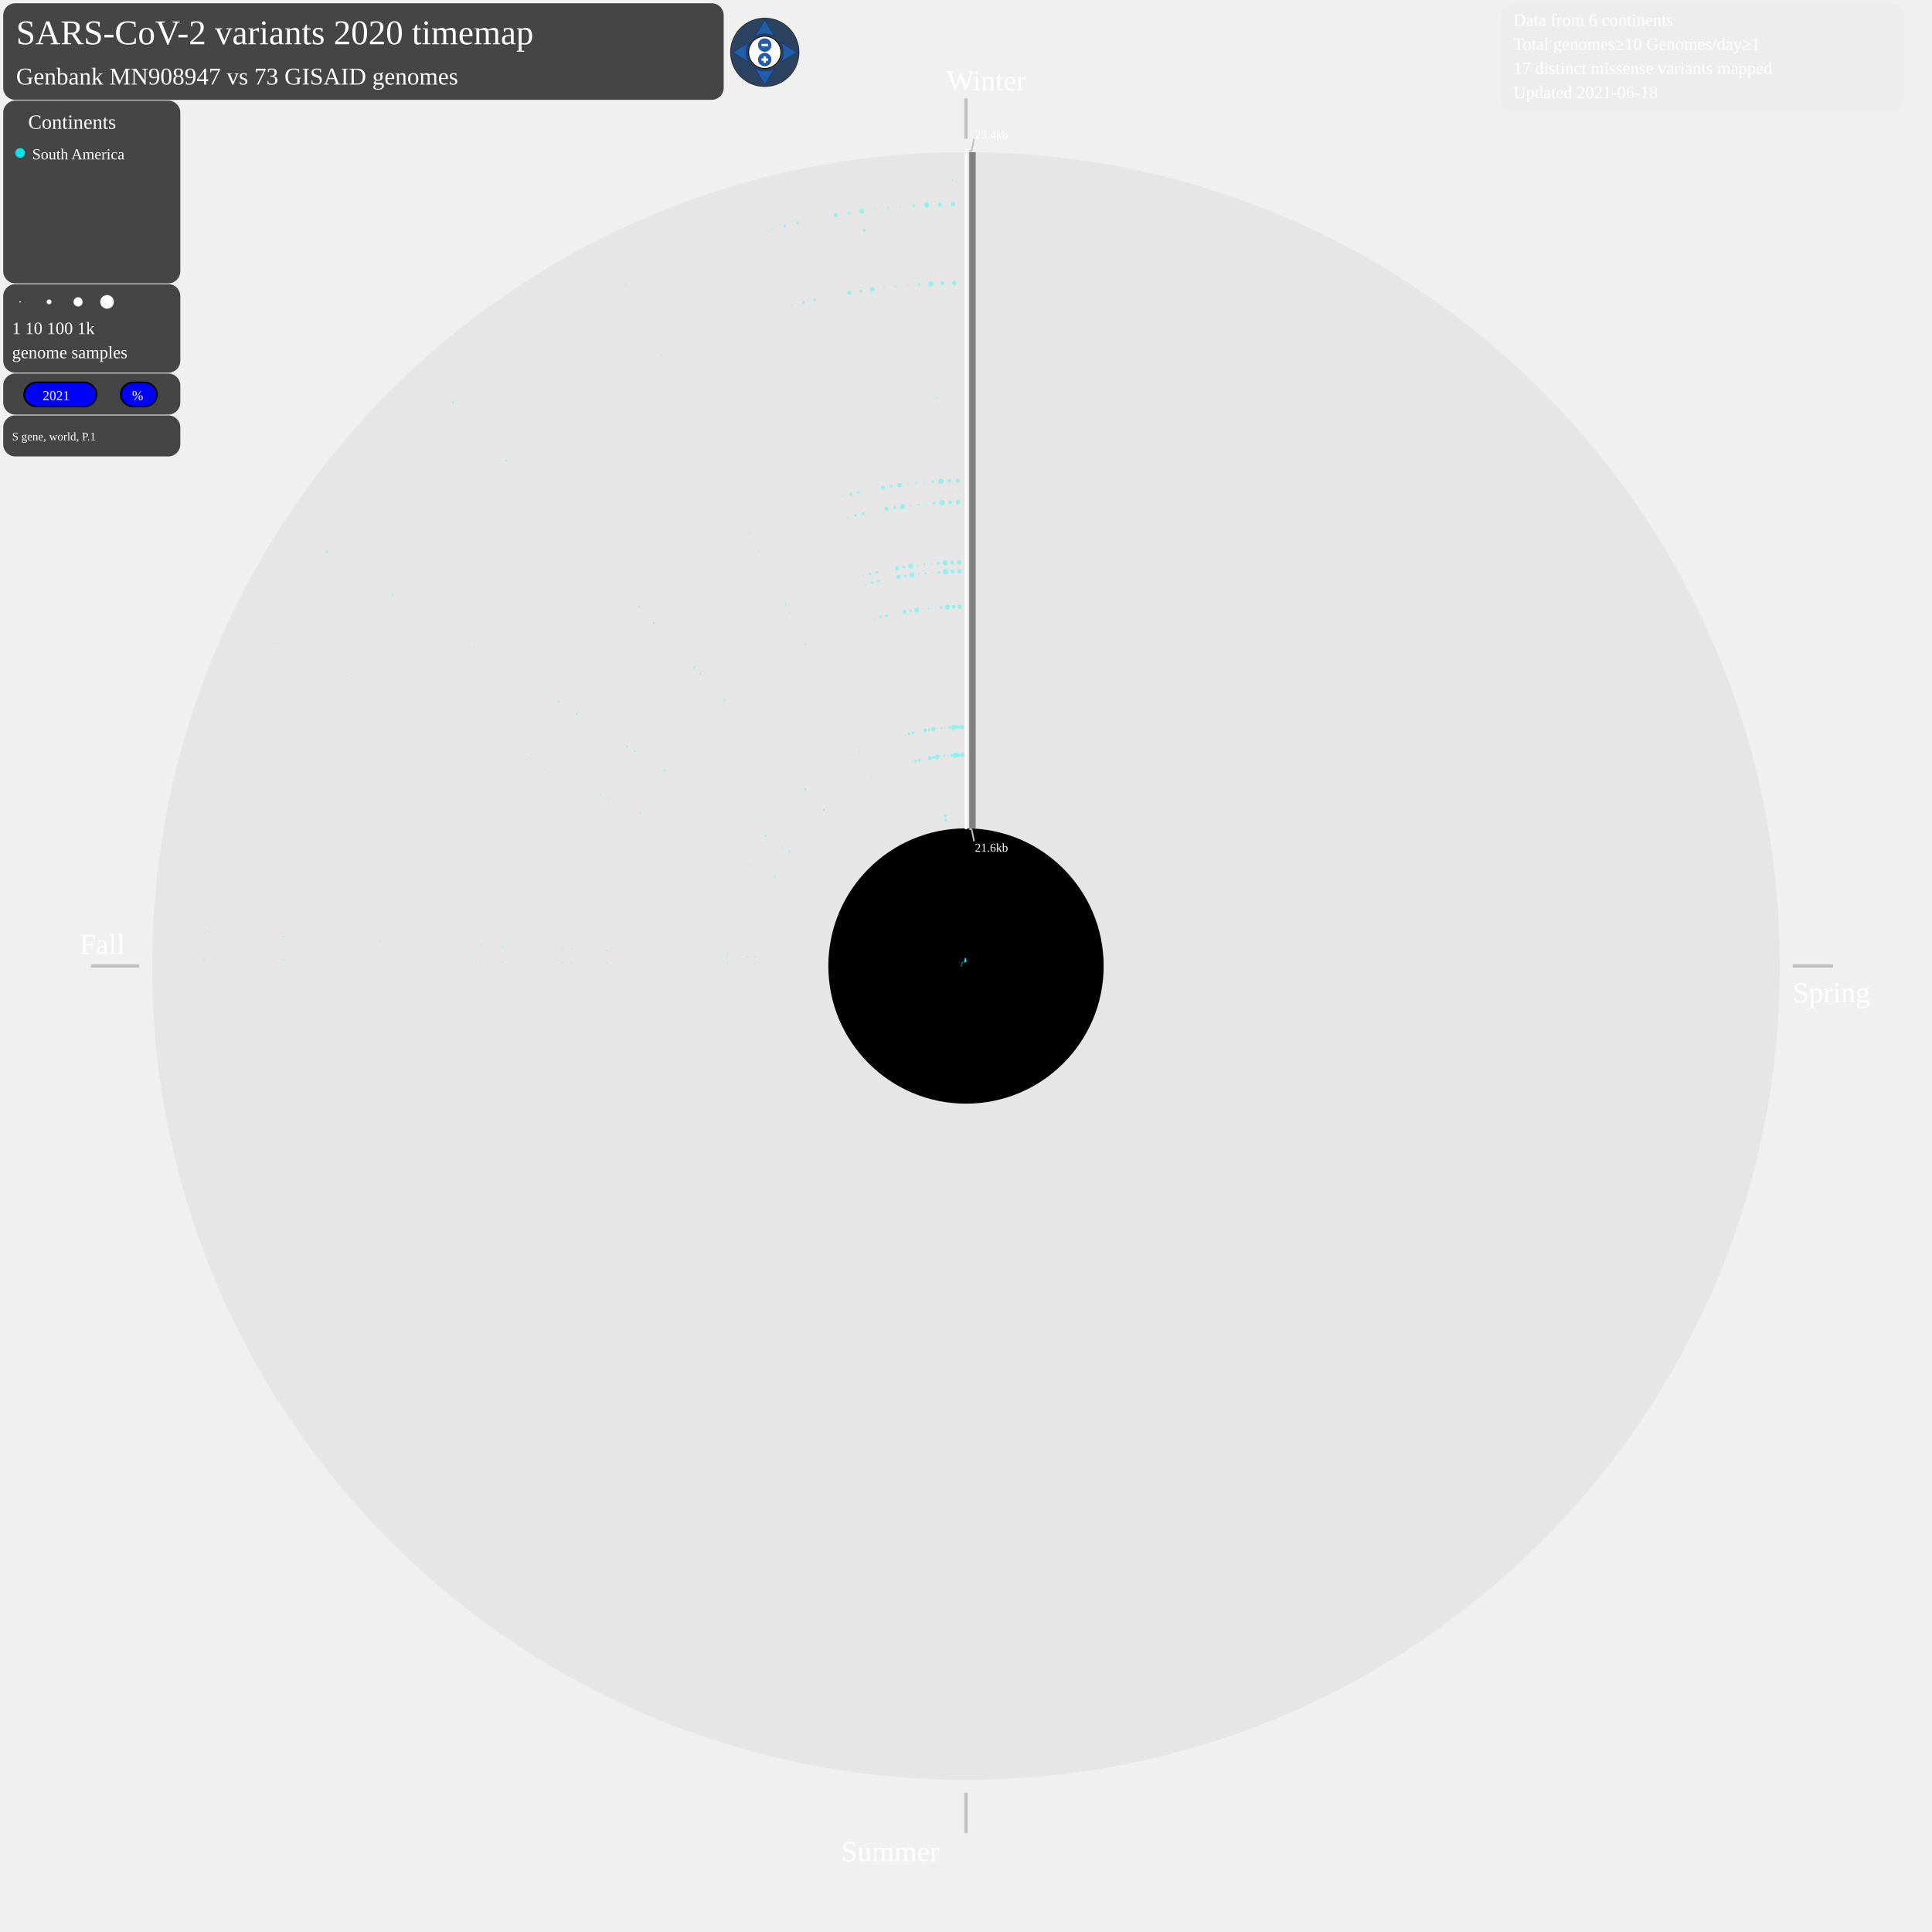
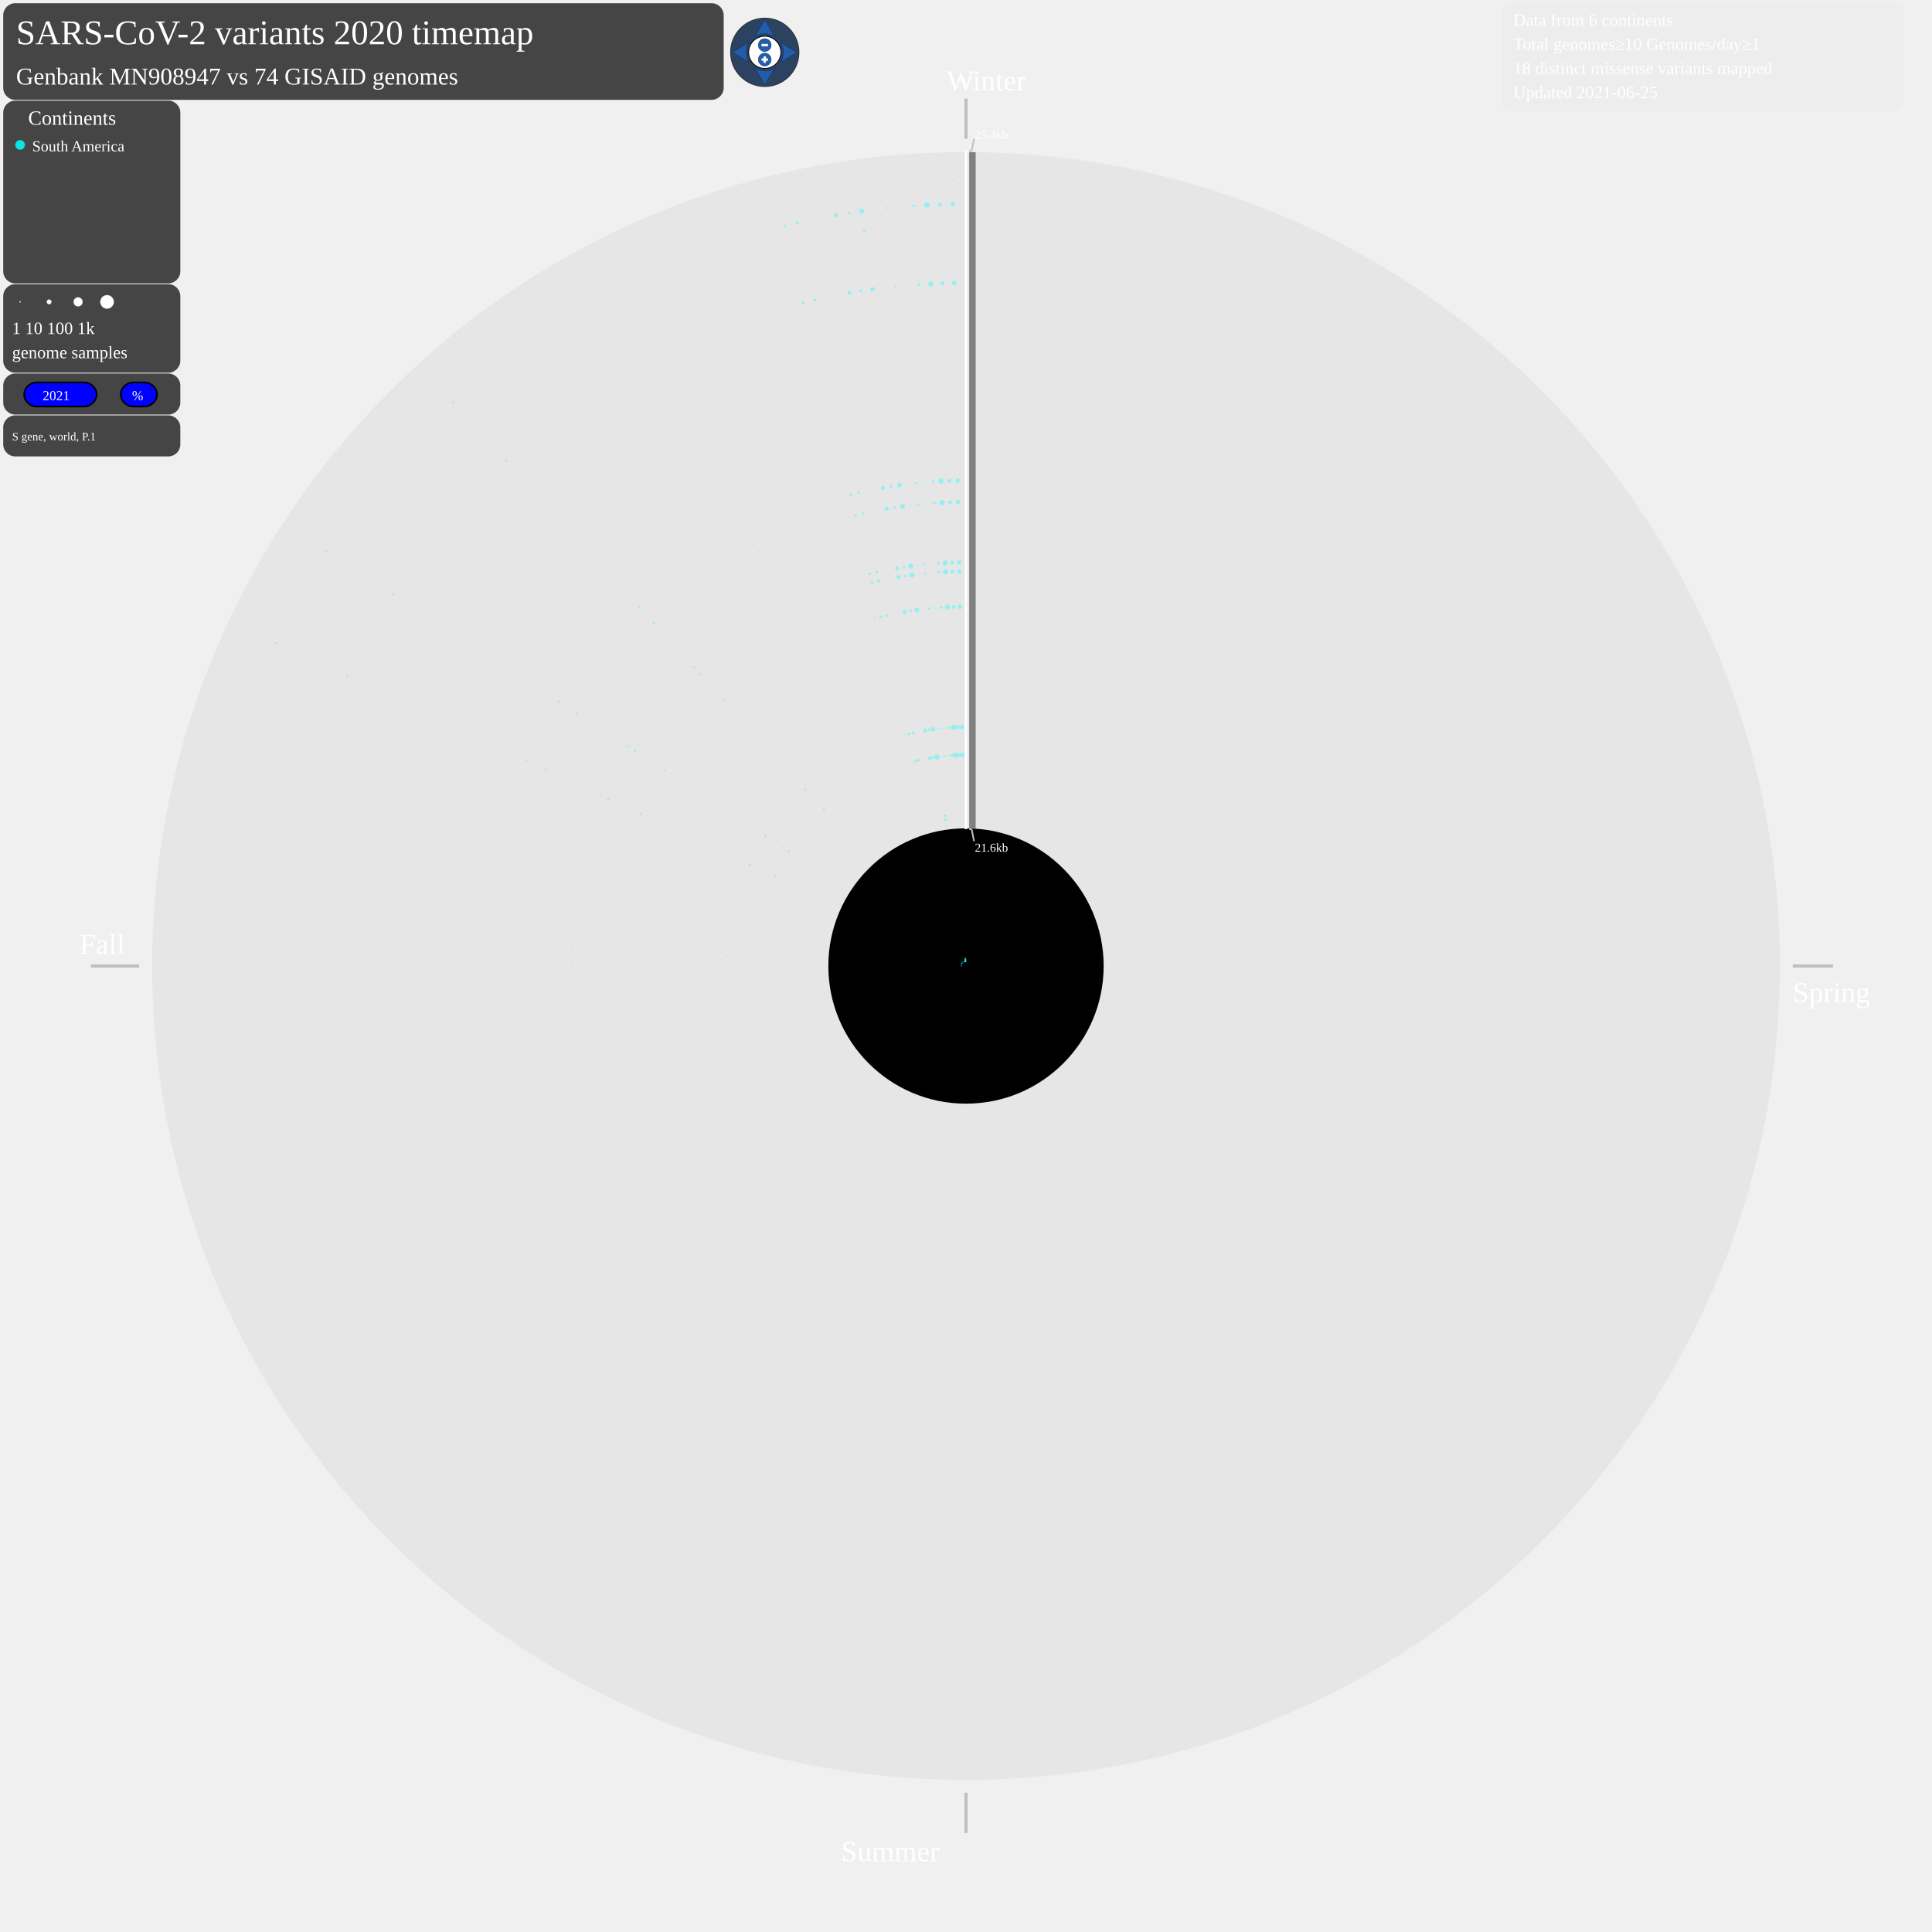
<svg xmlns="http://www.w3.org/2000/svg" width="2400" height="2400" style="background-color:black" viewBox="0 0 2400 2400" id="map-svg">
  <defs>
    <style type="text/css">
	.sb {
	stroke-width:0.8;
	stroke-opacity:0.7;
	}
	.sb:hover {
	stroke-width:0.8;
	stroke-opacity:1.0;
	}
	.compass {
	fill: #fff;
	stroke: #000;
	stroke-width: 1;
	}
	.button {
	fill: #225EA8;
	stroke: #0C2C84;
	stroke-width: 0.5;
	stroke-miterlimit:6;
	stroke-linecap: round;
	}
	.button:hover {
	stroke-width: 1;
	}
	.plus-minus {
	fill: #fff;
	pointer-events: none;
	}
	.legendcol {
	stroke: none;
	fill-opacity:0.85;
	}
	.legendcol:hover {
	fill-opacity:1.0;
	}
	.cv {
	stroke: none;
	fill-opacity:0.35;
	}
	.cv:hover {
	stroke: none;
	fill-opacity:0.8;
	}
	.SouthAmerica {
	stroke: none;
	fill-opacity:0.6;
	}
	.SouthAmerica:hover {
	stroke: none;
	fill-opacity:1.0;
	}
	a:link, a:visited {
	cursor: pointer;
	}
	a:hover, a:active {
	outline: dotted 2px yellow;
	}
	g:hover, g:active {
	outline: dotted 2px yellow;
	}
	.static {
	cursor: not-allowed;
	}
	.draggable, .draggable-group {
	cursor: pointer;
	}
	svg text {
	cursor: default;
	-webkit-user-select: none;
	-moz-user-select: none;
	-ms-user-select: none;
	user-select: none;
	}
	</style>
  </defs>
  <text font-size="3.6em" x="20" y="55" fill="white">SARS-CoV-2 variants 2020 timemap</text>
  <g id="matrix-group" transform="matrix(1 0 0 1 0 0)" class="draggable-group">
    <circle cx="1200" cy="1200" r="1011" style="fill:grey;stroke:black;stroke-width:0;fill-opacity:0.085;" />
    <circle cx="1200" cy="1200" r="171" style="fill:black;stroke:black;stroke-width:0;fill-opacity:1;" />
    <line x1="1200" y1="122.363" x2="1200" y2="172.363" style="stroke:silver;stroke-width:4" />
    <text font-size="3.0em" x="1176" y="112.363" fill="white">Winter</text>
    <line x1="2227" y1="1200" x2="2277" y2="1200" style="stroke:silver;stroke-width:4" />
    <text font-size="3.0em" x="2227" y="1245" fill="white">Spring</text>
    <line x1="1200" y1="2227" x2="1200" y2="2277" style="stroke:silver;stroke-width:4" />
    <text font-size="3.0em" x="1045" y="2312" fill="white">Summer</text>
    <line x1="173" y1="1200" x2="113" y2="1200" style="stroke:silver;stroke-width:4" />
    <text font-size="3.0em" x="99" y="1185" fill="white">Fall</text>
    <g>
      <line x1="1208" y1="1029" x2="1208" y2="189" style="stroke:grey;stroke-width:8" />
    </g>
    <line x1="1200" y1="187.363" x2="1200" y2="1030" style="stroke:white;stroke-width:3" />
    <line x1="1204" y1="187.363" x2="1207" y2="187.363" style="stroke:silver;stroke-width:2" />
    <line x1="1207" y1="187.363" x2="1210" y2="172.363" style="stroke:silver;stroke-width:2" />
    <line x1="1204" y1="1030" x2="1207" y2="1030" style="stroke:silver;stroke-width:2" />
    <line x1="1207" y1="1030" x2="1210" y2="1045" style="stroke:silver;stroke-width:2" />
    <text font-size="1.25em" x="1211" y="172.363" fill="white">25.4kb</text>
    <text font-size="1.25em" x="1211" y="1058" fill="white">21.6kb</text>
    <g class="SouthAmerica">
      <line x1="1195.0" y1="1200.0" x2="1193.6" y2="1199.9" style="stroke:cyan;" class="sb" />
    </g>
    <g class="SouthAmerica">
      <circle cx="937.8" cy="1197.8" r="0.8" style="fill:cyan;" class="cv" />
    </g>
    <g class="SouthAmerica">
      <circle cx="903.1" cy="1197.5" r="0.8" style="fill:cyan;" class="cv" />
    </g>
    <g class="SouthAmerica">
      <circle cx="753.6" cy="1196.2" r="0.8" style="fill:cyan;" class="cv" />
    </g>
    <g class="SouthAmerica">
      <circle cx="709.7" cy="1195.8" r="0.8" style="fill:cyan;" class="cv" />
    </g>
    <g class="SouthAmerica">
      <circle cx="698.5" cy="1195.7" r="0.8" style="fill:cyan;" class="cv" />
    </g>
    <g class="SouthAmerica">
      <circle cx="623.8" cy="1195.1" r="0.8" style="fill:cyan;" class="cv" />
    </g>
    <g class="SouthAmerica">
      <circle cx="596.9" cy="1194.8" r="0.8" style="fill:cyan;" class="cv" />
    </g>
    <g class="SouthAmerica">
      <circle cx="351.5" cy="1192.7" r="0.8" style="fill:cyan;" class="cv" />
    </g>
    <g class="SouthAmerica">
      <circle cx="253.4" cy="1191.9" r="0.8" style="fill:cyan;" class="cv" />
    </g>
    <g class="SouthAmerica">
      <line x1="1195.0" y1="1199.8" x2="1193.7" y2="1199.7" style="stroke:cyan;" class="sb" />
    </g>
    <g class="SouthAmerica">
      <circle cx="938.0" cy="1188.7" r="0.8" style="fill:cyan;" class="cv" />
    </g>
    <g class="SouthAmerica">
      <circle cx="928.6" cy="1188.3" r="0.8" style="fill:cyan;" class="cv" />
    </g>
    <g class="SouthAmerica">
      <circle cx="903.4" cy="1187.3" r="0.8" style="fill:cyan;" class="cv" />
    </g>
    <g class="SouthAmerica">
      <circle cx="754.0" cy="1180.8" r="0.8" style="fill:cyan;" class="cv" />
    </g>
    <g class="SouthAmerica">
      <circle cx="710.1" cy="1179.0" r="0.8" style="fill:cyan;" class="cv" />
    </g>
    <g class="SouthAmerica">
      <circle cx="698.9" cy="1178.5" r="0.8" style="fill:cyan;" class="cv" />
    </g>
    <g class="SouthAmerica">
      <circle cx="624.3" cy="1175.3" r="0.8" style="fill:cyan;" class="cv" />
    </g>
    <g class="SouthAmerica">
      <circle cx="597.5" cy="1174.1" r="0.8" style="fill:cyan;" class="cv" />
    </g>
    <g class="SouthAmerica">
      <circle cx="472.3" cy="1168.7" r="0.8" style="fill:cyan;" class="cv" />
    </g>
    <g class="SouthAmerica">
      <circle cx="352.2" cy="1163.6" r="0.8" style="fill:cyan;" class="cv" />
    </g>
    <g class="SouthAmerica">
      <circle cx="254.3" cy="1159.4" r="0.8" style="fill:cyan;" class="cv" />
    </g>
    <g class="SouthAmerica">
-       <line x1="1195.5" y1="1197.9" x2="1194.2" y2="1197.3" style="stroke:cyan;" class="sb" />
-     </g>
-     <g class="SouthAmerica">
-       <circle cx="962.5" cy="1088.9" r="0.8" style="fill:cyan;" class="cv" />
-     </g>
-     <g class="SouthAmerica">
-       <circle cx="931.1" cy="1074.1" r="0.8" style="fill:cyan;" class="cv" />
-     </g>
-     <g class="SouthAmerica">
-       <circle cx="795.7" cy="1010.8" r="0.8" style="fill:cyan;" class="cv" />
-     </g>
-     <g class="SouthAmerica">
-       <circle cx="755.9" cy="992.2" r="0.8" style="fill:cyan;" class="cv" />
-     </g>
-     <g class="SouthAmerica">
-       <circle cx="745.7" cy="987.4" r="0.8" style="fill:cyan;" class="cv" />
-     </g>
-     <g class="SouthAmerica">
-       <circle cx="678.1" cy="955.7" r="0.8" style="fill:cyan;" class="cv" />
-     </g>
-     <g class="SouthAmerica">
-       <circle cx="653.8" cy="944.4" r="0.8" style="fill:cyan;" class="cv" />
-     </g>
-     <g class="SouthAmerica">
-       <circle cx="431.4" cy="840.3" r="0.8" style="fill:cyan;" class="cv" />
-     </g>
-     <g class="SouthAmerica">
-       <circle cx="342.7" cy="798.8" r="0.8" style="fill:cyan;" class="cv" />
+       <line x1="1195.5" y1="1197.9" x2="1193.5" y2="1197.0" style="stroke:cyan;" class="sb" />
+     </g>
+     <g class="SouthAmerica">
+       <circle cx="962.5" cy="1088.9" r="1.3" style="fill:cyan;" class="cv" />
+     </g>
+     <g class="SouthAmerica">
+       <circle cx="931.1" cy="1074.1" r="1.3" style="fill:cyan;" class="cv" />
+     </g>
+     <g class="SouthAmerica">
+       <circle cx="911.2" cy="1064.8" r="0.8" style="fill:cyan;" class="cv" />
+     </g>
+     <g class="SouthAmerica">
+       <circle cx="795.7" cy="1010.8" r="1.3" style="fill:cyan;" class="cv" />
+     </g>
+     <g class="SouthAmerica">
+       <circle cx="755.9" cy="992.2" r="1.3" style="fill:cyan;" class="cv" />
+     </g>
+     <g class="SouthAmerica">
+       <circle cx="745.7" cy="987.4" r="1.3" style="fill:cyan;" class="cv" />
+     </g>
+     <g class="SouthAmerica">
+       <circle cx="678.1" cy="955.7" r="1.3" style="fill:cyan;" class="cv" />
+     </g>
+     <g class="SouthAmerica">
+       <circle cx="653.8" cy="944.4" r="1.3" style="fill:cyan;" class="cv" />
+     </g>
+     <g class="SouthAmerica">
+       <circle cx="431.4" cy="840.3" r="1.3" style="fill:cyan;" class="cv" />
+     </g>
+     <g class="SouthAmerica">
+       <circle cx="342.7" cy="798.8" r="1.3" style="fill:cyan;" class="cv" />
    </g>
    <g class="SouthAmerica">
      <line x1="1195.8" y1="1197.3" x2="1194.0" y2="1196.1" style="stroke:cyan;" class="sb" />
    </g>
    <g class="SouthAmerica">
      <circle cx="980.0" cy="1057.4" r="1.3" style="fill:cyan;" class="cv" />
    </g>
    <g class="SouthAmerica">
      <circle cx="972.0" cy="1052.2" r="0.8" style="fill:cyan;" class="cv" />
    </g>
    <g class="SouthAmerica">
      <circle cx="950.8" cy="1038.5" r="1.3" style="fill:cyan;" class="cv" />
    </g>
    <g class="SouthAmerica">
      <circle cx="825.4" cy="957.2" r="1.3" style="fill:cyan;" class="cv" />
    </g>
    <g class="SouthAmerica">
      <circle cx="788.5" cy="933.3" r="1.3" style="fill:cyan;" class="cv" />
    </g>
    <g class="SouthAmerica">
      <circle cx="779.1" cy="927.2" r="1.3" style="fill:cyan;" class="cv" />
    </g>
    <g class="SouthAmerica">
      <circle cx="716.4" cy="886.6" r="1.3" style="fill:cyan;" class="cv" />
    </g>
    <g class="SouthAmerica">
      <circle cx="693.9" cy="872.0" r="1.3" style="fill:cyan;" class="cv" />
    </g>
    <g class="SouthAmerica">
      <circle cx="588.8" cy="803.8" r="0.8" style="fill:cyan;" class="cv" />
    </g>
    <g class="SouthAmerica">
      <circle cx="487.9" cy="738.5" r="1.3" style="fill:cyan;" class="cv" />
    </g>
    <g class="SouthAmerica">
      <circle cx="405.7" cy="685.1" r="1.3" style="fill:cyan;" class="cv" />
    </g>
    <g class="SouthAmerica">
      <line x1="1196.6" y1="1196.3" x2="1195.2" y2="1194.7" style="stroke:cyan;" class="sb" />
    </g>
    <g class="SouthAmerica">
      <circle cx="1023.5" cy="1006.1" r="1.3" style="fill:cyan;" class="cv" />
    </g>
    <g class="SouthAmerica">
      <circle cx="1000.2" cy="980.4" r="1.3" style="fill:cyan;" class="cv" />
    </g>
    <g class="SouthAmerica">
      <circle cx="967.6" cy="944.6" r="0.8" style="fill:cyan;" class="cv" />
    </g>
    <g class="SouthAmerica">
      <circle cx="899.6" cy="869.8" r="1.3" style="fill:cyan;" class="cv" />
    </g>
    <g class="SouthAmerica">
      <circle cx="870.0" cy="837.3" r="1.3" style="fill:cyan;" class="cv" />
    </g>
    <g class="SouthAmerica">
      <circle cx="862.5" cy="829.0" r="1.3" style="fill:cyan;" class="cv" />
    </g>
    <g class="SouthAmerica">
      <circle cx="812.2" cy="773.8" r="1.3" style="fill:cyan;" class="cv" />
    </g>
    <g class="SouthAmerica">
      <circle cx="794.1" cy="753.9" r="1.3" style="fill:cyan;" class="cv" />
    </g>
    <g class="SouthAmerica">
      <circle cx="628.9" cy="572.4" r="1.3" style="fill:cyan;" class="cv" />
    </g>
    <g class="SouthAmerica">
      <circle cx="562.9" cy="499.9" r="1.3" style="fill:cyan;" class="cv" />
    </g>
    <g class="SouthAmerica">
      <line x1="1197.8" y1="1195.5" x2="1197.2" y2="1194.3" style="stroke:cyan;" class="sb" />
    </g>
    <g class="SouthAmerica">
      <circle cx="1082.8" cy="965.5" r="0.8" style="fill:cyan;" class="cv" />
    </g>
    <g class="SouthAmerica">
      <circle cx="1067.2" cy="934.4" r="0.8" style="fill:cyan;" class="cv" />
    </g>
    <g class="SouthAmerica">
      <circle cx="1000.4" cy="800.7" r="0.8" style="fill:cyan;" class="cv" />
    </g>
    <g class="SouthAmerica">
      <circle cx="980.8" cy="761.4" r="0.8" style="fill:cyan;" class="cv" />
    </g>
    <g class="SouthAmerica">
      <circle cx="975.7" cy="751.4" r="0.8" style="fill:cyan;" class="cv" />
    </g>
    <g class="SouthAmerica">
      <circle cx="942.3" cy="684.6" r="0.8" style="fill:cyan;" class="cv" />
    </g>
    <g class="SouthAmerica">
      <circle cx="930.3" cy="660.6" r="0.8" style="fill:cyan;" class="cv" />
    </g>
    <g class="SouthAmerica">
      <circle cx="820.6" cy="441.0" r="0.8" style="fill:cyan;" class="cv" />
    </g>
    <g class="SouthAmerica">
      <circle cx="776.7" cy="353.3" r="0.8" style="fill:cyan;" class="cv" />
    </g>
    <g class="SouthAmerica">
      <line x1="1198.7" y1="1195.2" x2="1198.4" y2="1193.9" style="stroke:cyan;" class="sb" />
    </g>
    <g class="SouthAmerica">
      <circle cx="1133.2" cy="946.4" r="0.8" style="fill:cyan;" class="cv" />
    </g>
    <g class="SouthAmerica">
      <circle cx="1124.4" cy="912.9" r="0.8" style="fill:cyan;" class="cv" />
    </g>
    <g class="SouthAmerica">
      <circle cx="1086.4" cy="768.3" r="0.8" style="fill:cyan;" class="cv" />
    </g>
    <g class="SouthAmerica">
      <circle cx="1075.2" cy="725.8" r="0.8" style="fill:cyan;" class="cv" />
    </g>
    <g class="SouthAmerica">
      <circle cx="1072.3" cy="715.0" r="0.8" style="fill:cyan;" class="cv" />
    </g>
    <g class="SouthAmerica">
      <circle cx="1053.3" cy="642.7" r="0.8" style="fill:cyan;" class="cv" />
    </g>
    <g class="SouthAmerica">
      <circle cx="1046.5" cy="616.8" r="0.8" style="fill:cyan;" class="cv" />
    </g>
    <g class="SouthAmerica">
      <circle cx="984.0" cy="379.4" r="0.8" style="fill:cyan;" class="cv" />
    </g>
    <g class="SouthAmerica">
      <circle cx="959.0" cy="284.6" r="0.8" style="fill:cyan;" class="cv" />
    </g>
    <g class="SouthAmerica">
      <line x1="1198.8" y1="1195.1" x2="1198.2" y2="1192.5" style="stroke:cyan;" class="sb" />
    </g>
    <g class="SouthAmerica">
      <circle cx="1137.6" cy="945.3" r="1.7" style="fill:cyan;" class="cv" />
    </g>
    <g class="SouthAmerica">
      <circle cx="1129.3" cy="911.6" r="1.7" style="fill:cyan;" class="cv" />
    </g>
    <g class="SouthAmerica">
      <circle cx="1093.8" cy="766.5" r="1.7" style="fill:cyan;" class="cv" />
    </g>
    <g class="SouthAmerica">
      <circle cx="1083.3" cy="723.8" r="1.7" style="fill:cyan;" class="cv" />
    </g>
    <g class="SouthAmerica">
      <circle cx="1080.6" cy="712.9" r="1.7" style="fill:cyan;" class="cv" />
    </g>
    <g class="SouthAmerica">
      <circle cx="1062.8" cy="640.3" r="1.7" style="fill:cyan;" class="cv" />
    </g>
    <g class="SouthAmerica">
      <circle cx="1056.5" cy="614.3" r="1.7" style="fill:cyan;" class="cv" />
    </g>
    <g class="SouthAmerica">
      <circle cx="998.0" cy="375.8" r="1.7" style="fill:cyan;" class="cv" />
    </g>
    <g class="SouthAmerica">
      <circle cx="974.7" cy="280.6" r="1.7" style="fill:cyan;" class="cv" />
    </g>
    <g class="SouthAmerica">
      <line x1="1198.9" y1="1195.1" x2="1198.3" y2="1192.5" style="stroke:cyan;" class="sb" />
    </g>
    <g class="SouthAmerica">
      <circle cx="1142.0" cy="944.3" r="1.7" style="fill:cyan;" class="cv" />
    </g>
    <g class="SouthAmerica">
      <circle cx="1134.3" cy="910.4" r="1.7" style="fill:cyan;" class="cv" />
    </g>
    <g class="SouthAmerica">
      <circle cx="1101.2" cy="764.7" r="1.7" style="fill:cyan;" class="cv" />
    </g>
    <g class="SouthAmerica">
      <circle cx="1091.5" cy="721.8" r="1.7" style="fill:cyan;" class="cv" />
    </g>
    <g class="SouthAmerica">
      <circle cx="1089.0" cy="710.9" r="1.7" style="fill:cyan;" class="cv" />
    </g>
    <g class="SouthAmerica">
      <circle cx="1072.4" cy="638.0" r="1.7" style="fill:cyan;" class="cv" />
    </g>
    <g class="SouthAmerica">
      <circle cx="1066.5" cy="611.9" r="1.7" style="fill:cyan;" class="cv" />
    </g>
    <g class="SouthAmerica">
      <circle cx="1012.1" cy="372.5" r="1.7" style="fill:cyan;" class="cv" />
    </g>
    <g class="SouthAmerica">
      <circle cx="990.4" cy="276.9" r="1.7" style="fill:cyan;" class="cv" />
    </g>
    <g class="SouthAmerica">
      <line x1="1199.1" y1="1195.1" x2="1198.5" y2="1191.1" style="stroke:cyan;" class="sb" />
    </g>
    <g class="SouthAmerica">
      <circle cx="1155.2" cy="941.7" r="2.5" style="fill:cyan;" class="cv" />
    </g>
    <g class="SouthAmerica">
      <circle cx="1149.3" cy="907.4" r="2.5" style="fill:cyan;" class="cv" />
    </g>
    <g class="SouthAmerica">
      <circle cx="1123.7" cy="760.2" r="2.5" style="fill:cyan;" class="cv" />
    </g>
    <g class="SouthAmerica">
      <circle cx="1116.2" cy="716.9" r="2.5" style="fill:cyan;" class="cv" />
    </g>
    <g class="SouthAmerica">
      <circle cx="1114.3" cy="705.8" r="2.5" style="fill:cyan;" class="cv" />
    </g>
    <g class="SouthAmerica">
      <circle cx="1101.5" cy="632.2" r="2.5" style="fill:cyan;" class="cv" />
    </g>
    <g class="SouthAmerica">
      <circle cx="1096.9" cy="605.8" r="2.5" style="fill:cyan;" class="cv" />
    </g>
    <g class="SouthAmerica">
      <circle cx="1055.0" cy="363.9" r="2.5" style="fill:cyan;" class="cv" />
    </g>
    <g class="SouthAmerica">
      <circle cx="1038.2" cy="267.3" r="2.5" style="fill:cyan;" class="cv" />
    </g>
    <g class="SouthAmerica">
      <line x1="1199.2" y1="1195.1" x2="1198.8" y2="1192.4" style="stroke:cyan;" class="sb" />
    </g>
    <g class="SouthAmerica">
      <circle cx="1159.7" cy="940.9" r="1.7" style="fill:cyan;" class="cv" />
    </g>
    <g class="SouthAmerica">
      <circle cx="1154.3" cy="906.6" r="1.7" style="fill:cyan;" class="cv" />
    </g>
    <g class="SouthAmerica">
      <circle cx="1131.3" cy="758.9" r="1.7" style="fill:cyan;" class="cv" />
    </g>
    <g class="SouthAmerica">
      <circle cx="1124.6" cy="715.5" r="1.7" style="fill:cyan;" class="cv" />
    </g>
    <g class="SouthAmerica">
      <circle cx="1122.8" cy="704.4" r="1.7" style="fill:cyan;" class="cv" />
    </g>
    <g class="SouthAmerica">
      <circle cx="1111.3" cy="630.6" r="1.7" style="fill:cyan;" class="cv" />
    </g>
    <g class="SouthAmerica">
      <circle cx="1107.2" cy="604.1" r="1.7" style="fill:cyan;" class="cv" />
    </g>
    <g class="SouthAmerica">
      <circle cx="1069.4" cy="361.5" r="1.7" style="fill:cyan;" class="cv" />
    </g>
    <g class="SouthAmerica">
      <circle cx="1054.4" cy="264.7" r="1.7" style="fill:cyan;" class="cv" />
    </g>
    <g class="SouthAmerica">
      <line x1="1199.3" y1="1195.0" x2="1198.6" y2="1190.1" style="stroke:cyan;" class="sb" />
    </g>
    <g class="SouthAmerica">
      <circle cx="1174.9" cy="1018.6" r="1.7" style="fill:cyan;" class="cv" />
    </g>
    <g class="SouthAmerica">
      <circle cx="1174.2" cy="1013.4" r="1.7" style="fill:cyan;" class="cv" />
    </g>
    <g class="SouthAmerica">
      <circle cx="1164.1" cy="940.3" r="3.1" style="fill:cyan;" class="cv" />
    </g>
    <g class="SouthAmerica">
      <circle cx="1159.3" cy="905.9" r="2.8" style="fill:cyan;" class="cv" />
    </g>
    <g class="SouthAmerica">
      <circle cx="1138.9" cy="757.8" r="3.1" style="fill:cyan;" class="cv" />
    </g>
    <g class="SouthAmerica">
      <circle cx="1132.9" cy="714.3" r="3.1" style="fill:cyan;" class="cv" />
    </g>
    <g class="SouthAmerica">
      <circle cx="1131.3" cy="703.2" r="3.1" style="fill:cyan;" class="cv" />
    </g>
    <g class="SouthAmerica">
      <circle cx="1121.1" cy="629.2" r="3.1" style="fill:cyan;" class="cv" />
    </g>
    <g class="SouthAmerica">
      <circle cx="1117.4" cy="602.6" r="2.8" style="fill:cyan;" class="cv" />
    </g>
    <g class="SouthAmerica">
      <circle cx="1083.8" cy="359.4" r="2.8" style="fill:cyan;" class="cv" />
    </g>
    <g class="SouthAmerica">
      <circle cx="1073.7" cy="286.5" r="1.7" style="fill:cyan;" class="cv" />
    </g>
    <g class="SouthAmerica">
      <circle cx="1070.4" cy="262.3" r="3.1" style="fill:cyan;" class="cv" />
    </g>
    <g class="SouthAmerica">
      <line x1="1199.4" y1="1195.0" x2="1199.2" y2="1193.7" style="stroke:cyan;" class="sb" />
    </g>
    <g class="SouthAmerica">
      <circle cx="1168.5" cy="939.7" r="0.8" style="fill:cyan;" class="cv" />
    </g>
    <g class="SouthAmerica">
      <circle cx="1164.4" cy="905.2" r="0.8" style="fill:cyan;" class="cv" />
    </g>
    <g class="SouthAmerica">
      <circle cx="1146.5" cy="756.8" r="0.8" style="fill:cyan;" class="cv" />
    </g>
    <g class="SouthAmerica">
      <circle cx="1141.2" cy="713.2" r="0.8" style="fill:cyan;" class="cv" />
    </g>
    <g class="SouthAmerica">
      <circle cx="1139.8" cy="702.1" r="0.8" style="fill:cyan;" class="cv" />
    </g>
    <g class="SouthAmerica">
      <circle cx="1130.9" cy="627.9" r="0.8" style="fill:cyan;" class="cv" />
    </g>
    <g class="SouthAmerica">
      <circle cx="1127.7" cy="601.3" r="0.8" style="fill:cyan;" class="cv" />
    </g>
    <g class="SouthAmerica">
      <circle cx="1098.2" cy="357.6" r="0.8" style="fill:cyan;" class="cv" />
    </g>
    <g class="SouthAmerica">
      <circle cx="1086.4" cy="260.2" r="0.8" style="fill:cyan;" class="cv" />
    </g>
    <g class="SouthAmerica">
      <line x1="1199.5" y1="1195.0" x2="1199.3" y2="1192.9" style="stroke:cyan;" class="sb" />
    </g>
    <g class="SouthAmerica">
      <circle cx="1173.0" cy="939.2" r="1.3" style="fill:cyan;" class="cv" />
    </g>
    <g class="SouthAmerica">
      <circle cx="1169.5" cy="904.6" r="1.3" style="fill:cyan;" class="cv" />
    </g>
    <g class="SouthAmerica">
      <circle cx="1154.1" cy="756.0" r="1.3" style="fill:cyan;" class="cv" />
    </g>
    <g class="SouthAmerica">
      <circle cx="1149.6" cy="712.3" r="1.3" style="fill:cyan;" class="cv" />
    </g>
    <g class="SouthAmerica">
      <circle cx="1148.4" cy="701.1" r="1.3" style="fill:cyan;" class="cv" />
    </g>
    <g class="SouthAmerica">
      <circle cx="1140.8" cy="626.8" r="1.3" style="fill:cyan;" class="cv" />
    </g>
    <g class="SouthAmerica">
      <circle cx="1138.0" cy="600.1" r="1.3" style="fill:cyan;" class="cv" />
    </g>
    <g class="SouthAmerica">
      <circle cx="1112.8" cy="355.9" r="1.3" style="fill:cyan;" class="cv" />
    </g>
    <g class="SouthAmerica">
      <circle cx="1102.7" cy="258.4" r="1.3" style="fill:cyan;" class="cv" />
    </g>
    <g class="SouthAmerica">
      <line x1="1199.6" y1="1195.0" x2="1199.5" y2="1193.7" style="stroke:cyan;" class="sb" />
    </g>
    <g class="SouthAmerica">
      <circle cx="1177.5" cy="938.8" r="0.8" style="fill:cyan;" class="cv" />
    </g>
    <g class="SouthAmerica">
      <circle cx="1174.5" cy="904.2" r="0.8" style="fill:cyan;" class="cv" />
    </g>
    <g class="SouthAmerica">
      <circle cx="1161.7" cy="755.3" r="0.8" style="fill:cyan;" class="cv" />
    </g>
    <g class="SouthAmerica">
      <circle cx="1157.9" cy="711.5" r="0.8" style="fill:cyan;" class="cv" />
    </g>
    <g class="SouthAmerica">
      <circle cx="1157.0" cy="700.3" r="0.8" style="fill:cyan;" class="cv" />
    </g>
    <g class="SouthAmerica">
      <circle cx="1150.6" cy="625.9" r="0.8" style="fill:cyan;" class="cv" />
    </g>
    <g class="SouthAmerica">
      <circle cx="1148.3" cy="599.1" r="0.8" style="fill:cyan;" class="cv" />
    </g>
    <g class="SouthAmerica">
      <circle cx="1127.2" cy="354.6" r="0.8" style="fill:cyan;" class="cv" />
    </g>
    <g class="SouthAmerica">
      <circle cx="1118.8" cy="256.9" r="0.8" style="fill:cyan;" class="cv" />
    </g>
    <g class="SouthAmerica">
      <line x1="1199.7" y1="1195.0" x2="1199.5" y2="1192.3" style="stroke:cyan;" class="sb" />
    </g>
    <g class="SouthAmerica">
      <circle cx="1182.0" cy="938.4" r="1.7" style="fill:cyan;" class="cv" />
    </g>
    <g class="SouthAmerica">
      <circle cx="1179.6" cy="903.8" r="1.7" style="fill:cyan;" class="cv" />
    </g>
    <g class="SouthAmerica">
      <circle cx="1169.4" cy="754.7" r="1.7" style="fill:cyan;" class="cv" />
    </g>
    <g class="SouthAmerica">
      <circle cx="1166.4" cy="710.8" r="1.7" style="fill:cyan;" class="cv" />
    </g>
    <g class="SouthAmerica">
      <circle cx="1165.6" cy="699.6" r="1.7" style="fill:cyan;" class="cv" />
    </g>
    <g class="SouthAmerica">
      <circle cx="1160.5" cy="625.1" r="1.7" style="fill:cyan;" class="cv" />
    </g>
    <g class="SouthAmerica">
      <circle cx="1158.7" cy="598.3" r="1.7" style="fill:cyan;" class="cv" />
    </g>
    <g class="SouthAmerica">
      <circle cx="1141.8" cy="353.4" r="1.7" style="fill:cyan;" class="cv" />
    </g>
    <g class="SouthAmerica">
      <circle cx="1135.1" cy="255.6" r="1.7" style="fill:cyan;" class="cv" />
    </g>
    <g class="SouthAmerica">
      <line x1="1199.7" y1="1195.0" x2="1199.5" y2="1189.7" style="stroke:cyan;" class="sb" />
    </g>
    <g class="SouthAmerica">
      <circle cx="1186.5" cy="938.1" r="3.3" style="fill:cyan;" class="cv" />
    </g>
    <g class="SouthAmerica">
      <circle cx="1184.7" cy="903.5" r="3.3" style="fill:cyan;" class="cv" />
    </g>
    <g class="SouthAmerica">
      <circle cx="1177.0" cy="754.2" r="3.3" style="fill:cyan;" class="cv" />
    </g>
    <g class="SouthAmerica">
      <circle cx="1174.8" cy="710.3" r="3.3" style="fill:cyan;" class="cv" />
    </g>
    <g class="SouthAmerica">
      <circle cx="1174.2" cy="699.1" r="3.3" style="fill:cyan;" class="cv" />
    </g>
    <g class="SouthAmerica">
      <circle cx="1170.3" cy="624.5" r="3.3" style="fill:cyan;" class="cv" />
    </g>
    <g class="SouthAmerica">
      <circle cx="1169.0" cy="597.7" r="3.3" style="fill:cyan;" class="cv" />
    </g>
    <g class="SouthAmerica">
      <circle cx="1163.6" cy="494.1" r="0.8" style="fill:cyan;" class="cv" />
    </g>
    <g class="SouthAmerica">
      <circle cx="1156.3" cy="352.6" r="3.3" style="fill:cyan;" class="cv" />
    </g>
    <g class="SouthAmerica">
      <circle cx="1151.3" cy="254.7" r="3.3" style="fill:cyan;" class="cv" />
    </g>
    <g class="SouthAmerica">
      <line x1="1199.8" y1="1195.0" x2="1199.7" y2="1191.2" style="stroke:cyan;" class="sb" />
    </g>
    <g class="SouthAmerica">
      <circle cx="1191.0" cy="938.0" r="2.4" style="fill:cyan;" class="cv" />
    </g>
    <g class="SouthAmerica">
      <circle cx="1189.8" cy="903.3" r="2.4" style="fill:cyan;" class="cv" />
    </g>
    <g class="SouthAmerica">
      <circle cx="1184.7" cy="753.9" r="2.4" style="fill:cyan;" class="cv" />
    </g>
    <g class="SouthAmerica">
      <circle cx="1183.1" cy="710.0" r="2.4" style="fill:cyan;" class="cv" />
    </g>
    <g class="SouthAmerica">
      <circle cx="1182.8" cy="698.8" r="2.4" style="fill:cyan;" class="cv" />
    </g>
    <g class="SouthAmerica">
      <circle cx="1180.2" cy="624.1" r="2.4" style="fill:cyan;" class="cv" />
    </g>
    <g class="SouthAmerica">
      <circle cx="1179.3" cy="597.3" r="2.4" style="fill:cyan;" class="cv" />
    </g>
    <g class="SouthAmerica">
      <circle cx="1170.8" cy="351.9" r="2.4" style="fill:cyan;" class="cv" />
    </g>
    <g class="SouthAmerica">
      <circle cx="1167.5" cy="254.0" r="2.4" style="fill:cyan;" class="cv" />
    </g>
    <g class="SouthAmerica">
      <line x1="1199.9" y1="1195.0" x2="1199.8" y2="1190.5" style="stroke:cyan;" class="sb" />
    </g>
    <g class="SouthAmerica">
      <circle cx="1195.5" cy="937.8" r="2.8" style="fill:cyan;" class="cv" />
    </g>
    <g class="SouthAmerica">
      <circle cx="1194.9" cy="903.1" r="2.8" style="fill:cyan;" class="cv" />
    </g>
    <g class="SouthAmerica">
      <circle cx="1192.4" cy="753.7" r="2.8" style="fill:cyan;" class="cv" />
    </g>
    <g class="SouthAmerica">
      <circle cx="1191.6" cy="709.7" r="2.8" style="fill:cyan;" class="cv" />
    </g>
    <g class="SouthAmerica">
      <circle cx="1191.4" cy="698.5" r="2.8" style="fill:cyan;" class="cv" />
    </g>
    <g class="SouthAmerica">
      <circle cx="1190.1" cy="623.8" r="2.8" style="fill:cyan;" class="cv" />
    </g>
    <g class="SouthAmerica">
      <circle cx="1189.7" cy="597.0" r="2.8" style="fill:cyan;" class="cv" />
    </g>
    <g class="SouthAmerica">
      <circle cx="1185.5" cy="351.6" r="2.8" style="fill:cyan;" class="cv" />
    </g>
    <g class="SouthAmerica">
      <circle cx="1183.8" cy="253.5" r="2.8" style="fill:cyan;" class="cv" />
    </g>
    <g class="SouthAmerica">
      <circle cx="1183.3" cy="223.4" r="0.8" style="fill:cyan;" class="cv" />
    </g>
  </g>
  <rect x="4" y="4" width="895" height="120" rx="15" style="fill:#1B1B1B;stroke-width:0;fill-opacity:0.8;" />
  <a href="https://bcgsc.github.io/SARS2">
    <text font-size="3.6em" x="20" y="55" fill="white">SARS-CoV-2 variants 2020 timemap</text>
  </a>
-   <text font-size="2.5em" x="20" y="105" fill="white">Genbank MN908947 vs 73 GISAID genomes</text>
+   <text font-size="2.5em" x="20" y="105" fill="white">Genbank MN908947 vs 74 GISAID genomes</text>
  <circle cx="950" cy="65" r="43" fill="black" opacity="0.8" />
  <circle cx="950" cy="65" r="42" fill="#225EA8" opacity="0.4" />
  <path class="button" d="M950 25 l12   20 a40, 70 0 0,0 -24,  0z" />
  <path class="button" d="M910 65 l20  -12 a70, 40 0 0,0   0, 24z" />
  <path class="button" d="M950 105 l12  -20 a40, 70 0 0,1 -24,  0z" />
  <path class="button" d="M990 65 l-20 -12 a70, 40 0 0,1   0, 24z" />
  <circle class="compass" cx="950" cy="65" r="20" />
  <circle class="button" cx="950" cy="56" r="8" />
  <circle class="button" cx="950" cy="74" r="8" />
  <rect class="plus-minus" x="946" y="54.5" width="8" height="3" />
  <rect class="plus-minus" x="946" y="72.5" width="8" height="3" />
  <rect class="plus-minus" x="948.5" y="70" width="3" height="8" />
  <rect x="4" y="125" width="220" height="227" rx="15" style="fill:#1B1B1B;stroke-width:0;fill-opacity:0.8;" />
  <rect x="4" y="353" width="220" height="110" rx="15" style="fill:#1B1B1B;stroke-width:0;fill-opacity:0.8;" />
  <rect x="4" y="464" width="220" height="51" rx="15" style="fill:#1B1B1B;stroke-width:0;fill-opacity:0.8;" />
  <rect x="4" y="516" width="220" height="51" rx="15" style="fill:#1B1B1B;stroke-width:0;fill-opacity:0.8;" />
  <text font-size="1.2em" x="15" y="547" fill="white">S gene, world, P.1</text>
  <a href="https://bcgsc.github.io/SARS2_2021/2021SARS2spike_P1.svg">
    <rect x="30" y="475" width="90" height="30" rx="16" style="fill:blue;stroke:black;stroke-width:2;" />
    <text font-size="1.4em" x="53" y="497" fill="white">2021</text>
  </a>
  <a href="https://bcgsc.github.io/SARS2/2020ratioSARS2spike_P1.svg">
    <rect x="150" y="475" width="45" height="30" rx="16" style="fill:blue;stroke:black;stroke-width:2;" />
    <text font-size="1.4em" x="164" y="497" fill="white">%</text>
  </a>
-   <text font-size="2.1em" x="35" y="160" fill="white">Continents</text>
+   <text font-size="2.1em" x="35" y="155" fill="white">Continents</text>
  <g class="SouthAmerica">
-     <circle cx="25" cy="190" r="6" style="fill:cyan;stroke:black;stroke-width:0;" class="legendcol" />
+     <circle cx="25" cy="180" r="6" style="fill:cyan;stroke:black;stroke-width:0;" class="legendcol" />
  </g>
-   <text font-size="1.6em" x="40" y="198" fill="white">South America</text>
+   <text font-size="1.6em" x="40" y="188" fill="white">South America</text>
  <circle cx="25" cy="375" r="0.843" style="fill:white;stroke:lightgrey;stroke-width:0.2;" />
  <circle cx="61" cy="375" r="2.916" style="fill:white;stroke:lightgrey;stroke-width:0.2;" />
  <circle cx="97" cy="375" r="5.612" style="fill:white;stroke:lightgrey;stroke-width:0.2;" />
  <circle cx="133" cy="375" r="8.401" style="fill:white;stroke:lightgrey;stroke-width:0.2;" />
  <text font-size="1.8em" x="15" y="415" fill="white">1      10        100        1k</text>
  <text font-size="1.8em" x="15" y="445" fill="white">genome samples</text>
  <rect x="1865" y="4" width="500" height="135" rx="15" style="fill:gainsboro;stroke-width:0;fill-opacity:0.15;" />
  <text font-size="1.8em" x="1880" y="32" fill="white">Data from 6 continents</text>
  <text font-size="1.8em" x="1880" y="62" fill="white">Total genomes≥10  Genomes/day≥1</text>
-   <text font-size="1.8em" x="1880" y="92" fill="white">17 distinct missense variants mapped</text>
-   <text font-size="1.8em" x="1880" y="122" fill="white">Updated 2021-06-18</text>
+   <text font-size="1.8em" x="1880" y="92" fill="white">18 distinct missense variants mapped</text>
+   <text font-size="1.8em" x="1880" y="122" fill="white">Updated 2021-06-25</text>
</svg>
